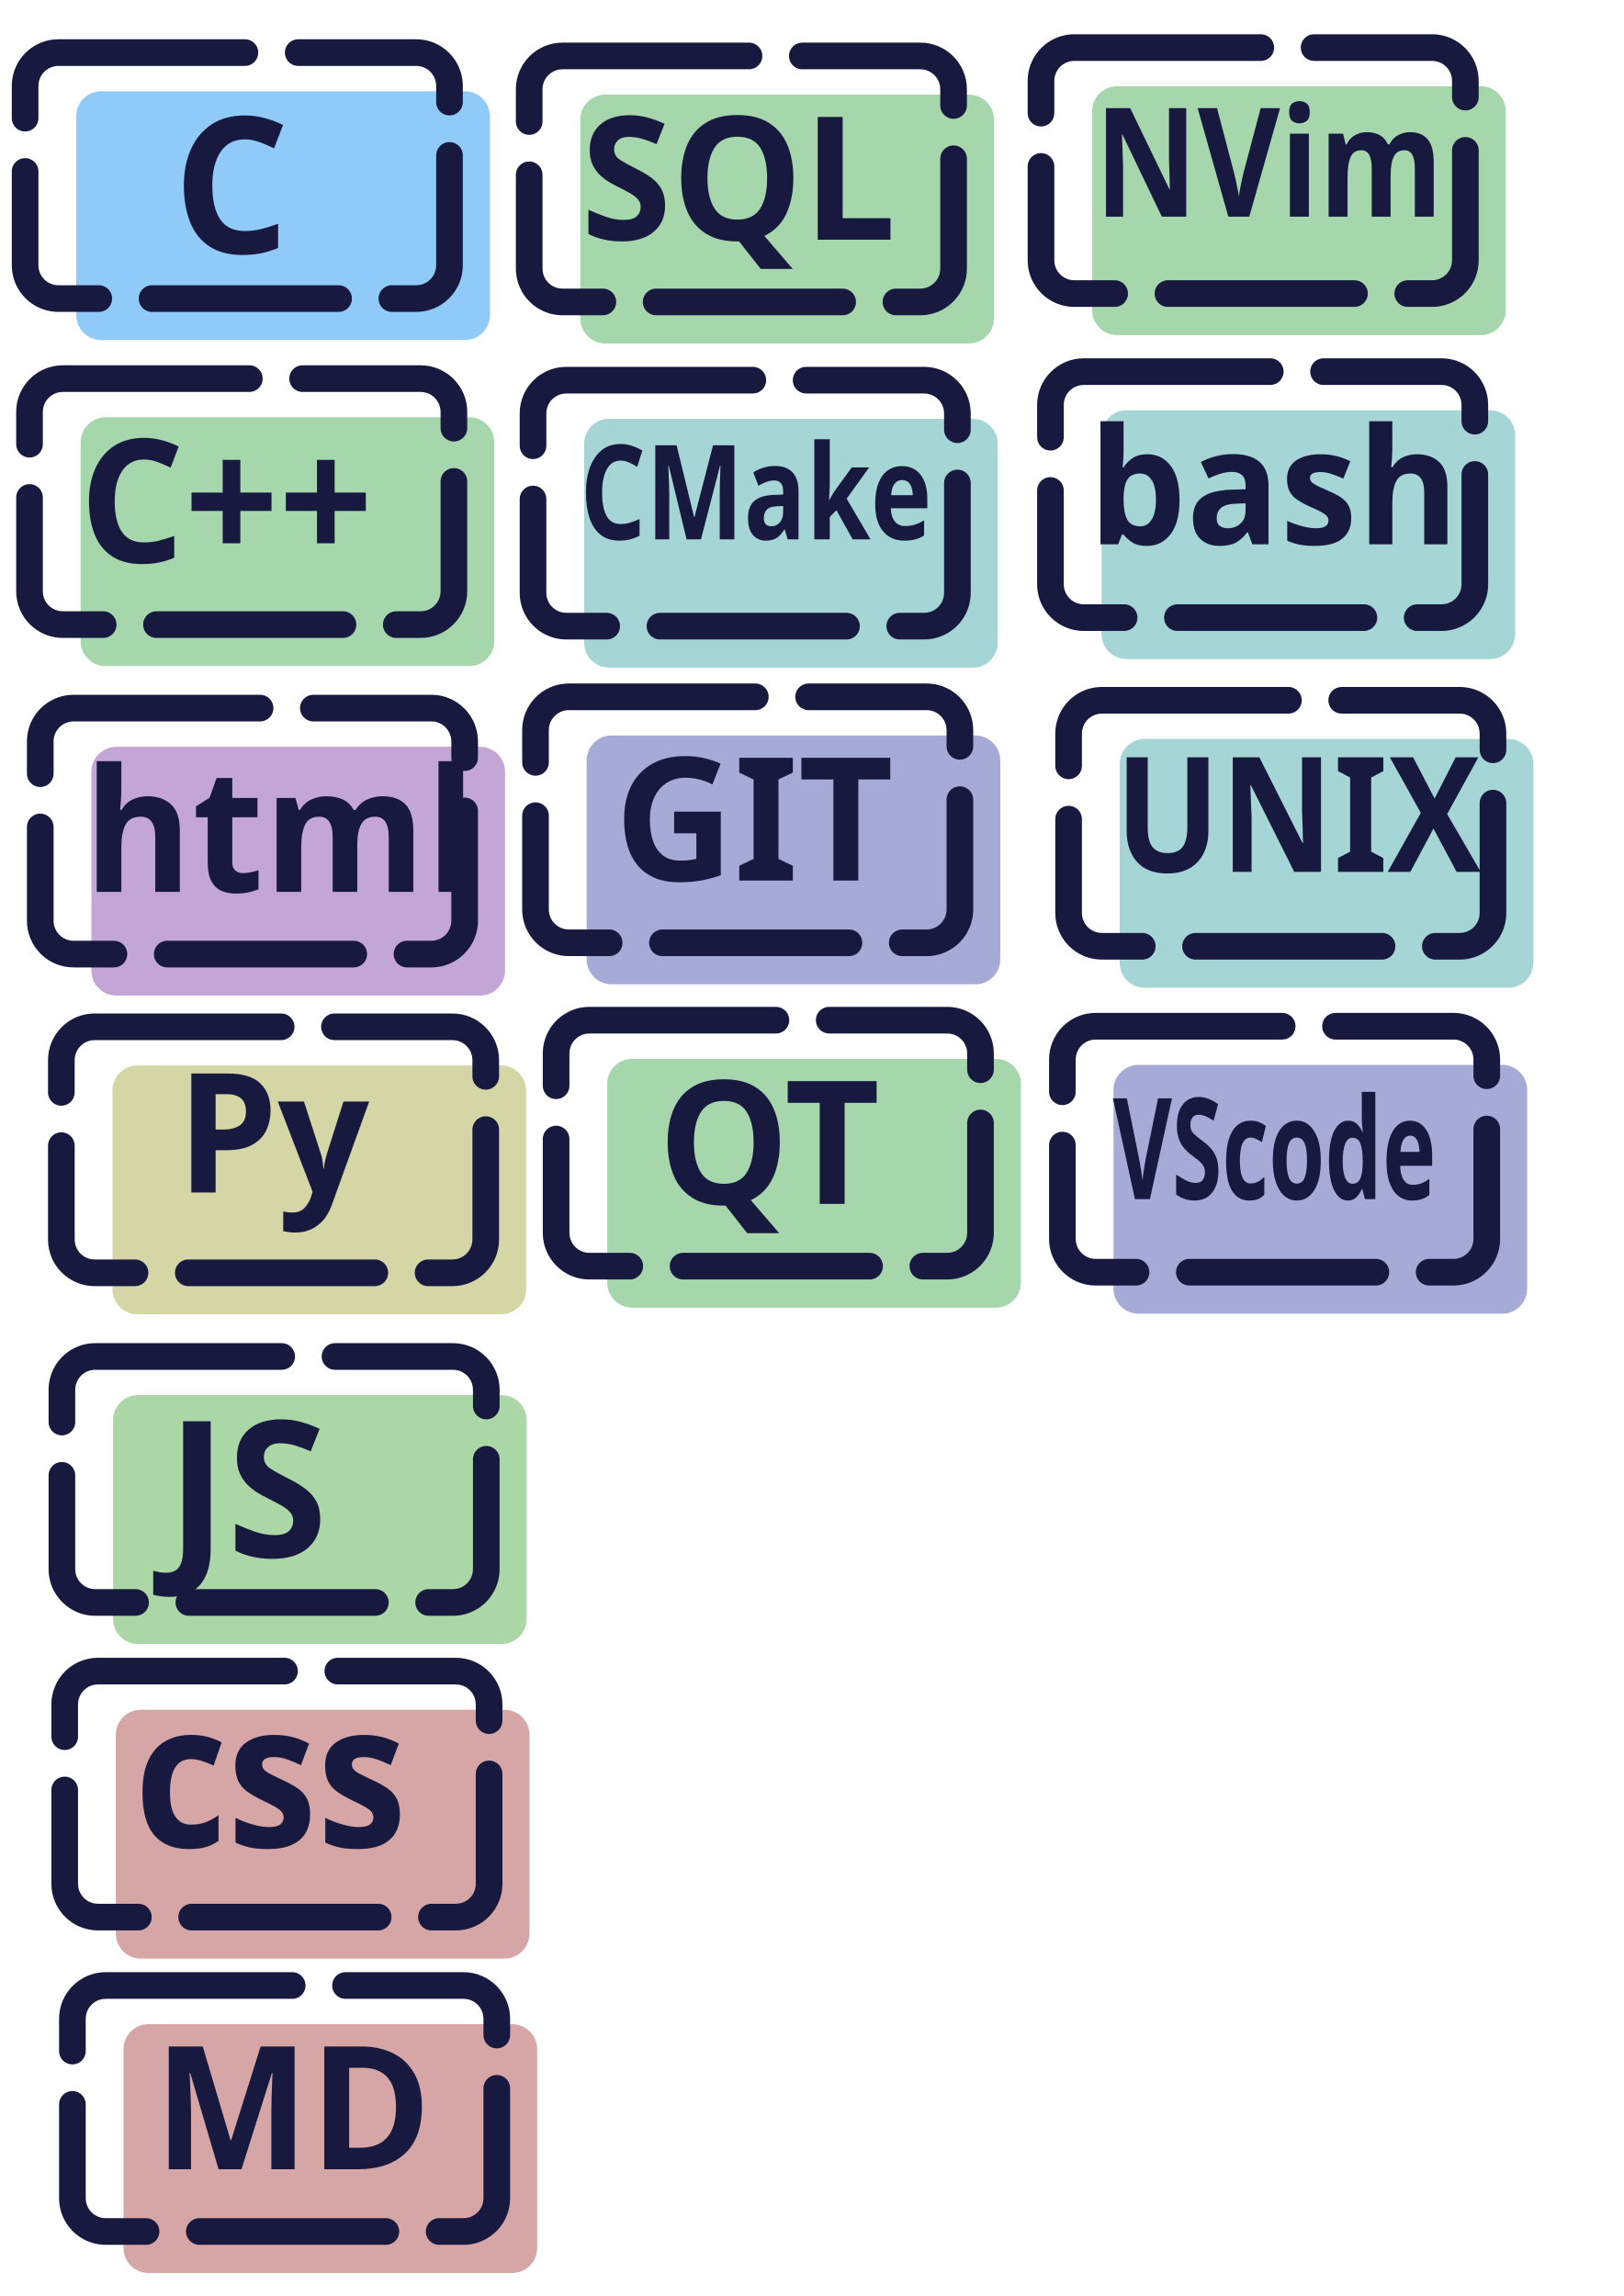
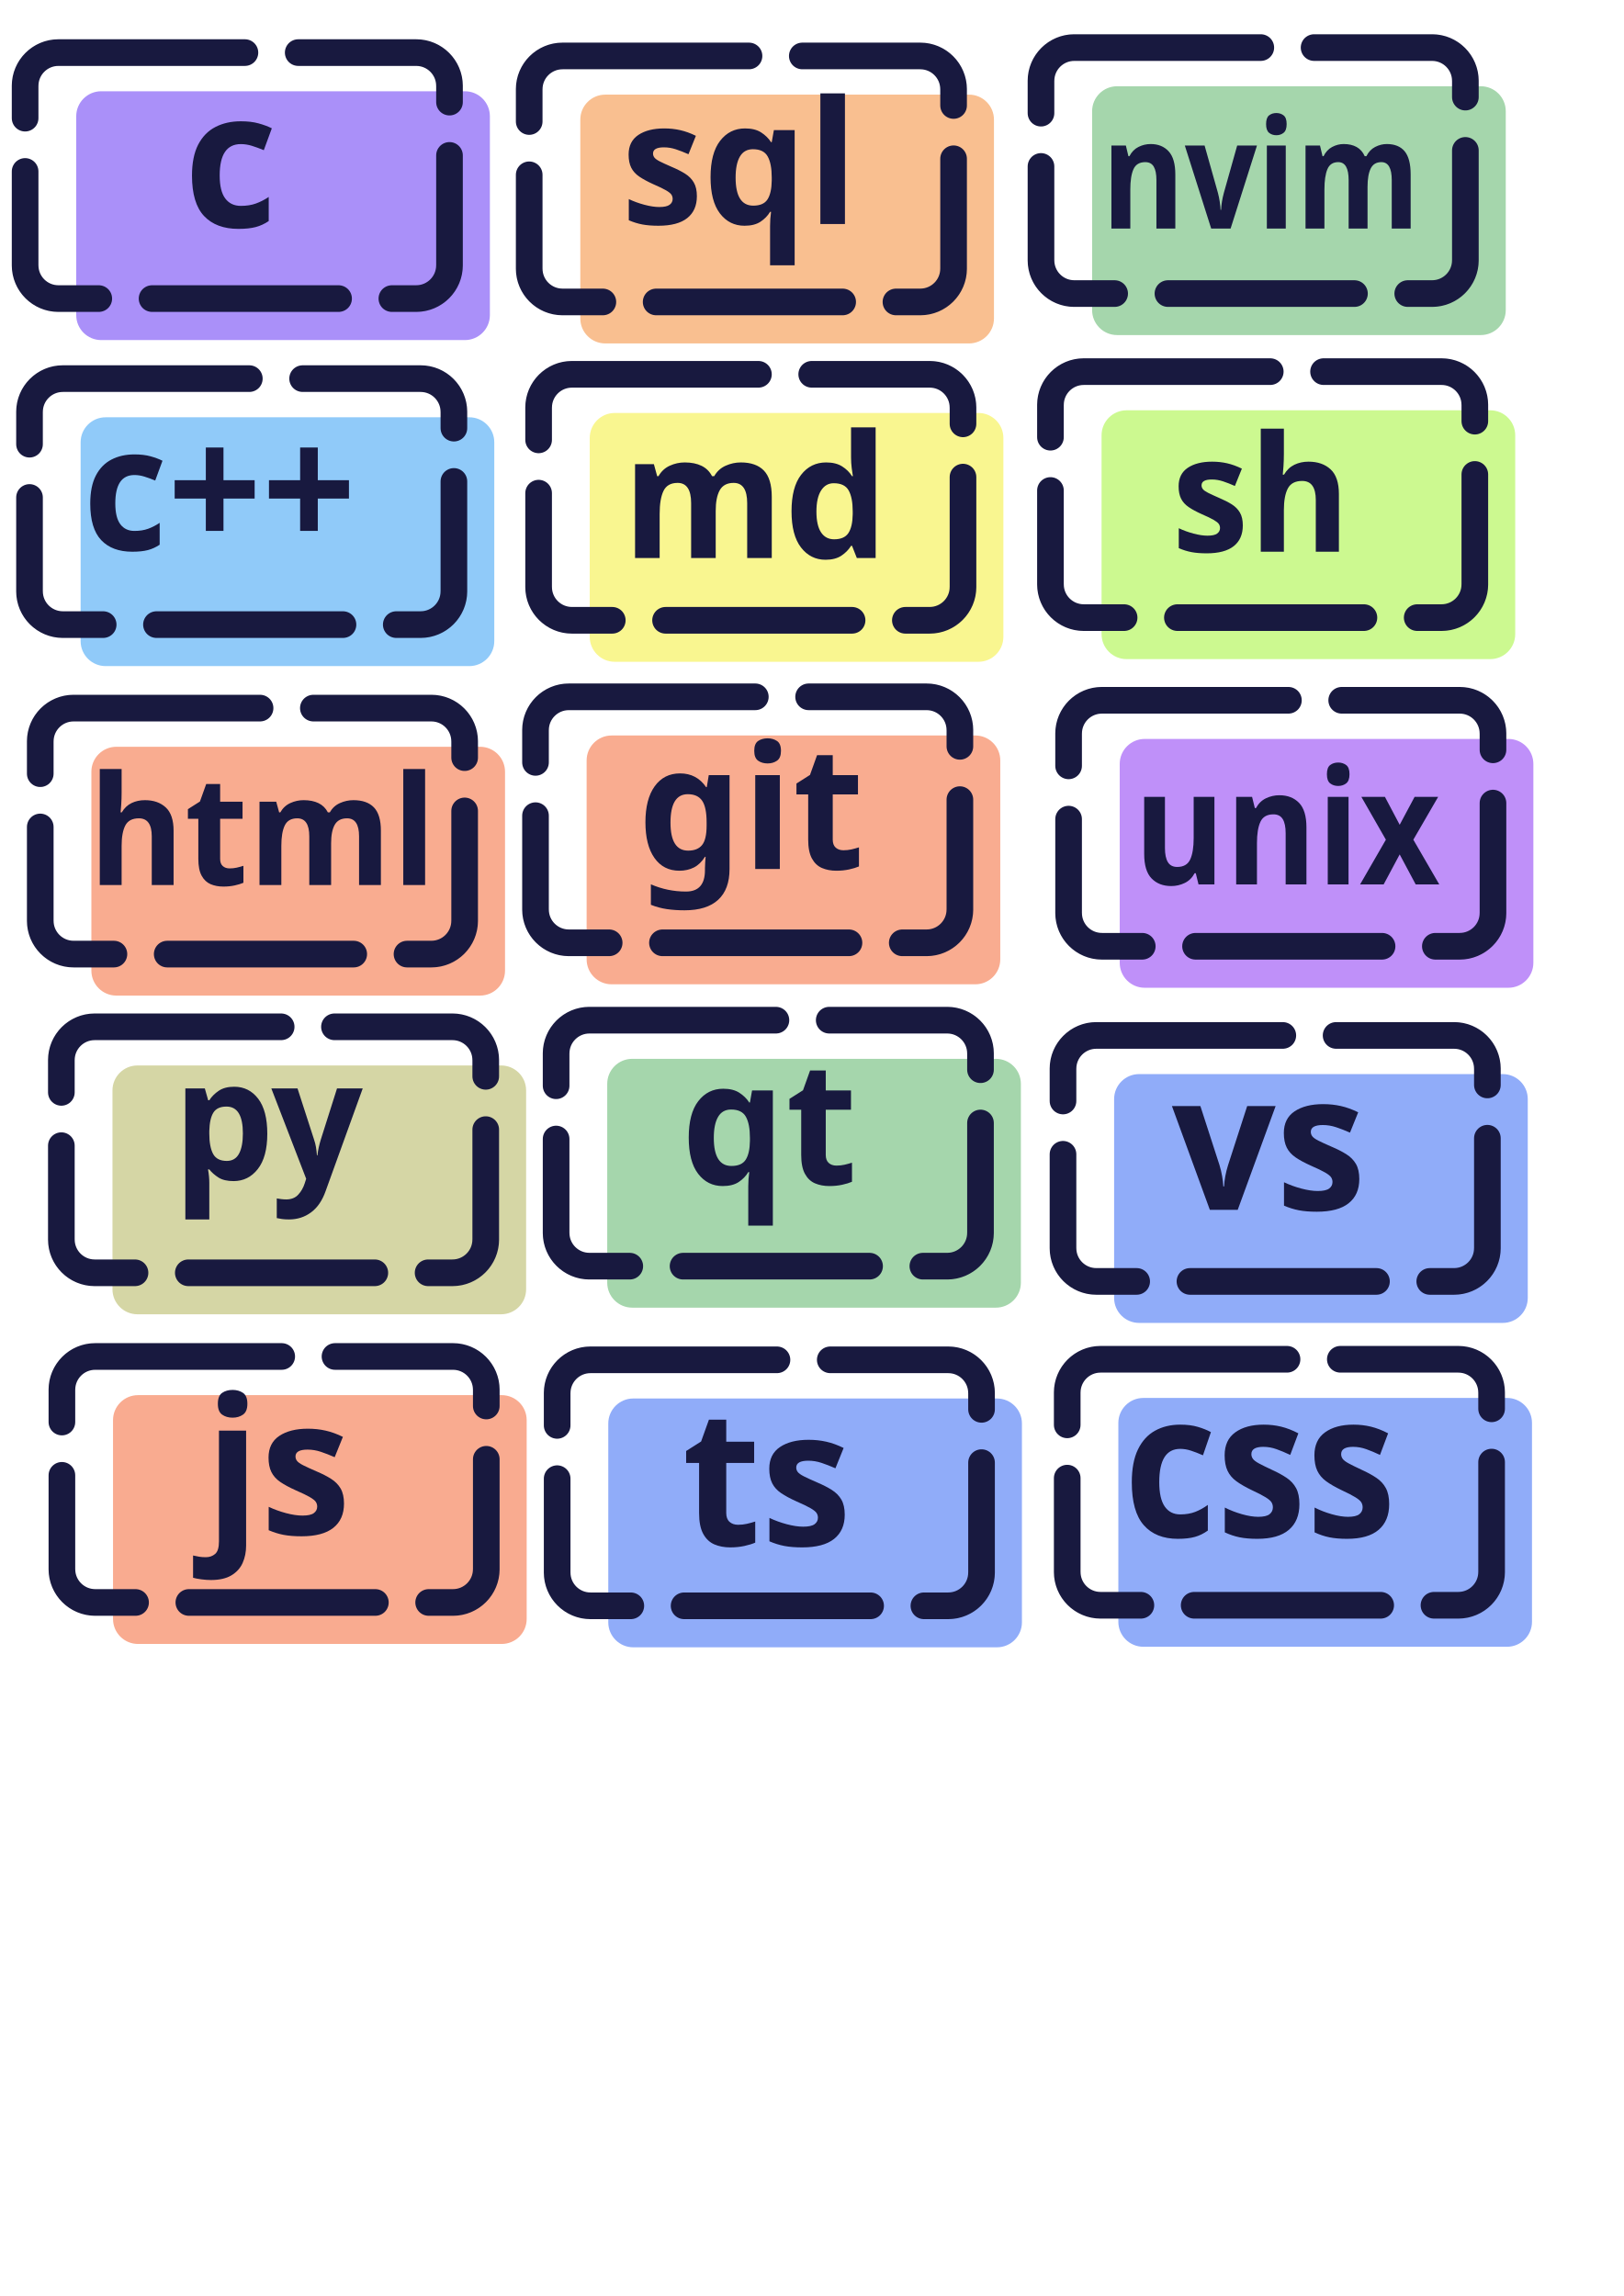
<svg xmlns="http://www.w3.org/2000/svg" width="210mm" height="297mm" viewBox="0 0 210 297" version="1.1" id="svg1" xml:space="preserve">
  <defs id="defs1">
    <rect x="360.203" y="438.134" width="288.243" height="213.332" id="rect4" />
    <rect x="414.315" y="132.782" width="277.216" height="178.223" id="rect3" />
    <rect x="343.313" y="112.03" width="137.259" height="65.945" id="rect2-0-0-9-6-6" />
    <rect x="360.203" y="438.134" width="288.243" height="213.332" id="rect4-2" />
    <rect x="360.203" y="438.134" width="288.243" height="213.332" id="rect4-6" />
    <rect x="360.203" y="438.134" width="288.243" height="213.332" id="rect4-2-7" />
    <rect x="360.203" y="438.134" width="288.243" height="213.332" id="rect4-5" />
    <rect x="360.203" y="438.134" width="288.243" height="213.332" id="rect4-6-2" />
    <rect x="360.203" y="438.134" width="288.243" height="213.332" id="rect4-2-7-1" />
    <rect x="360.203" y="438.134" width="288.243" height="213.332" id="rect4-5-0" />
    <rect x="360.203" y="438.134" width="288.243" height="213.332" id="rect4-55" />
    <rect x="360.203" y="438.134" width="288.243" height="213.332" id="rect4-5-4" />
    <rect x="360.203" y="438.134" width="288.243" height="213.332" id="rect4-55-3" />
    <rect x="360.203" y="438.134" width="288.243" height="213.332" id="rect4-2-7-1-9" />
    <rect x="360.203" y="438.134" width="288.243" height="213.332" id="rect4-55-3-3" />
    <rect x="360.203" y="438.134" width="288.243" height="213.332" id="rect4-5-4-8" />
    <rect x="360.203" y="438.134" width="288.243" height="213.332" id="rect4-2-7-1-9-6" />
+     <rect x="360.203" y="438.134" width="288.243" height="213.332" id="rect4-2-7-7" />
+     <rect x="360.203" y="438.134" width="288.243" height="213.332" id="rect4-2-7-2" />
+     <rect x="360.203" y="438.134" width="288.243" height="213.332" id="rect4-2-7-2-2" />
+     <rect x="360.203" y="438.134" width="288.243" height="213.332" id="rect4-2-7-1-2" />
  </defs>
  <g id="layer1">
-     <rect style="fill:#a5d6ac;stroke:#a5d6a7;stroke-width:0;stroke-linecap:round;stroke-miterlimit:4.3;stroke-dasharray:none" id="rect1" width="53.499" height="32.186" x="10.428" y="53.978" ry="3.232" />
+     <rect style="fill:#90caf9;stroke:#a5d6a7;stroke-width:0;stroke-linecap:round;stroke-miterlimit:4.3;stroke-dasharray:none;fill-opacity:1" id="rect1" width="53.499" height="32.186" x="10.428" y="53.978" ry="3.232" />
    <rect style="fill:none;stroke:#18193f;stroke-width:3.446;stroke-linecap:round;stroke-linejoin:miter;stroke-miterlimit:4.3;stroke-dasharray:24.123, 6.892;stroke-dashoffset:0;stroke-opacity:1;paint-order:normal" id="rect2" width="54.887" height="31.82" x="3.817" y="48.976" ry="4.306" />
-     <text xml:space="preserve" transform="matrix(0.2221217,0,0,0.2317255,-69.73695,-49.31059)" id="text3" style="font-style:normal;font-variant:normal;font-weight:600;font-stretch:normal;font-size:96px;font-family:'SF Pro Rounded';-inkscape-font-specification:'SF Pro Rounded, Semi-Bold';font-variant-ligatures:normal;font-variant-caps:normal;font-variant-numeric:normal;font-variant-east-asian:normal;white-space:pre;shape-inside:url(#rect4);fill:#18193f;fill-opacity:1;stroke:#18193f;stroke-width:0;stroke-linecap:round;stroke-linejoin:miter;stroke-miterlimit:4.3;stroke-dasharray:none;stroke-dashoffset:0;stroke-opacity:1;paint-order:normal">
-       <tspan x="360.203" y="526.729" id="tspan1">C++</tspan>
+     <text xml:space="preserve" transform="matrix(0.2221217,0,0,0.2317255,-69.29511,-50.90943)" id="text3" style="font-style:normal;font-variant:normal;font-weight:600;font-stretch:normal;font-size:96px;font-family:'SF Pro Rounded';-inkscape-font-specification:'SF Pro Rounded, Semi-Bold';font-variant-ligatures:normal;font-variant-caps:normal;font-variant-numeric:normal;font-variant-east-asian:normal;white-space:pre;shape-inside:url(#rect4);display:inline;fill:#18193f;fill-opacity:1;stroke:#18193f;stroke-width:0;stroke-linecap:round;stroke-linejoin:miter;stroke-miterlimit:4.3;stroke-dasharray:none;stroke-dashoffset:0;stroke-opacity:1;paint-order:normal">
+       <tspan x="360.203" y="526.729" id="tspan1">c++</tspan>
    </text>
  </g>
  <g id="layer5" style="opacity:1">
-     <rect style="fill:#c3a5d6;fill-opacity:1;stroke:#a5d6a7;stroke-width:0;stroke-linecap:round;stroke-miterlimit:4.3;stroke-dasharray:none" id="rect1-1" width="53.499" height="32.186" x="11.818" y="96.599" ry="3.232" />
+     <rect style="fill:#f9ac90;fill-opacity:1;stroke:#a5d6a7;stroke-width:0;stroke-linecap:round;stroke-miterlimit:4.3;stroke-dasharray:none" id="rect1-1" width="53.499" height="32.186" x="11.818" y="96.599" ry="3.232" />
    <rect style="fill:none;stroke:#18193f;stroke-width:3.446;stroke-linecap:round;stroke-linejoin:miter;stroke-miterlimit:4.3;stroke-dasharray:24.123, 6.892;stroke-dashoffset:0;stroke-opacity:1;paint-order:normal" id="rect2-2" width="54.887" height="31.82" x="5.207" y="91.597" ry="4.306" />
-     <text xml:space="preserve" transform="matrix(0.2221217,0,0,0.2317255,-69.15921,-6.689371)" id="text3-64" style="font-style:normal;font-variant:normal;font-weight:600;font-stretch:normal;font-size:96px;font-family:'SF Pro Rounded';-inkscape-font-specification:'SF Pro Rounded, Semi-Bold';font-variant-ligatures:normal;font-variant-caps:normal;font-variant-numeric:normal;font-variant-east-asian:normal;white-space:pre;shape-inside:url(#rect4-5);display:inline;fill:#18193f;fill-opacity:1;stroke:#18193f;stroke-width:0;stroke-linecap:round;stroke-linejoin:miter;stroke-miterlimit:4.3;stroke-dasharray:none;stroke-dashoffset:0;stroke-opacity:1;paint-order:normal">
+     <text xml:space="preserve" transform="matrix(0.1972308,0,0,0.2057584,-59.61257,6.107904)" id="text3-64" style="font-style:normal;font-variant:normal;font-weight:600;font-stretch:normal;font-size:96px;font-family:'SF Pro Rounded';-inkscape-font-specification:'SF Pro Rounded, Semi-Bold';font-variant-ligatures:normal;font-variant-caps:normal;font-variant-numeric:normal;font-variant-east-asian:normal;white-space:pre;shape-inside:url(#rect4-5);display:inline;fill:#18193f;fill-opacity:1;stroke:#18193f;stroke-width:0;stroke-linecap:round;stroke-linejoin:miter;stroke-miterlimit:4.3;stroke-dasharray:none;stroke-dashoffset:0;stroke-opacity:1;paint-order:normal">
      <tspan x="360.203" y="526.729" id="tspan2">html</tspan>
    </text>
  </g>
  <g id="layer8">
-     <rect style="opacity:1;fill:#d6a5a6;fill-opacity:1;stroke:#a5d6a7;stroke-width:0;stroke-linecap:round;stroke-miterlimit:4.3;stroke-dasharray:none" id="rect1-1-2" width="53.499" height="32.186" x="15.975" y="261.838" ry="3.232" />
-     <rect style="opacity:1;fill:none;stroke:#18193f;stroke-width:3.446;stroke-linecap:round;stroke-linejoin:miter;stroke-miterlimit:4.3;stroke-dasharray:24.123, 6.892;stroke-dashoffset:0;stroke-opacity:1;paint-order:normal" id="rect2-2-2" width="54.887" height="31.82" x="9.364" y="256.836" ry="4.306" />
-     <text xml:space="preserve" transform="matrix(0.2221217,0,0,0.2317255,-60.09801,158.5498)" id="text3-64-6" style="font-style:normal;font-variant:normal;font-weight:600;font-stretch:normal;font-size:96px;font-family:'SF Pro Rounded';-inkscape-font-specification:'SF Pro Rounded, Semi-Bold';font-variant-ligatures:normal;font-variant-caps:normal;font-variant-numeric:normal;font-variant-east-asian:normal;white-space:pre;shape-inside:url(#rect4-5-0);display:inline;opacity:1;fill:#18193f;fill-opacity:1;stroke:#18193f;stroke-width:0;stroke-linecap:round;stroke-linejoin:miter;stroke-miterlimit:4.3;stroke-dasharray:none;stroke-dashoffset:0;stroke-opacity:1;paint-order:normal">
-       <tspan x="360.203" y="526.729" id="tspan3">MD</tspan>
+     <rect style="opacity:1;fill:#f9f690;fill-opacity:1;stroke:#a5d6a7;stroke-width:0;stroke-linecap:round;stroke-miterlimit:4.3;stroke-dasharray:none" id="rect1-1-2" width="53.499" height="32.186" x="76.273" y="53.42" ry="3.232" />
+     <rect style="opacity:1;fill:none;stroke:#18193f;stroke-width:3.446;stroke-linecap:round;stroke-linejoin:miter;stroke-miterlimit:4.3;stroke-dasharray:24.123, 6.892;stroke-dashoffset:0;stroke-opacity:1;paint-order:normal" id="rect2-2-2" width="54.887" height="31.82" x="69.661" y="48.418" ry="4.306" />
+     <text xml:space="preserve" transform="matrix(0.2221217,0,0,0.2317255,0.464572,-49.87021)" id="text3-64-6" style="font-style:normal;font-variant:normal;font-weight:600;font-stretch:normal;font-size:96px;font-family:'SF Pro Rounded';-inkscape-font-specification:'SF Pro Rounded, Semi-Bold';font-variant-ligatures:normal;font-variant-caps:normal;font-variant-numeric:normal;font-variant-east-asian:normal;white-space:pre;shape-inside:url(#rect4-5-0);display:inline;opacity:1;fill:#18193f;fill-opacity:1;stroke:#18193f;stroke-width:0;stroke-linecap:round;stroke-linejoin:miter;stroke-miterlimit:4.3;stroke-dasharray:none;stroke-dashoffset:0;stroke-opacity:1;paint-order:normal">
+       <tspan x="360.203" y="526.729" id="tspan3">md</tspan>
    </text>
  </g>
  <g id="layer3" style="opacity:1">
    <rect style="fill:#d5d6a5;fill-opacity:1;stroke:#a5d6a7;stroke-width:0;stroke-linecap:round;stroke-miterlimit:4.3;stroke-dasharray:none" id="rect1-2" width="53.499" height="32.186" x="14.546" y="137.824" ry="3.232" />
    <rect style="fill:none;stroke:#18193f;stroke-width:3.446;stroke-linecap:round;stroke-linejoin:miter;stroke-miterlimit:4.3;stroke-dasharray:24.123, 6.892;stroke-dashoffset:0;stroke-opacity:1;paint-order:normal" id="rect2-0" width="54.887" height="31.82" x="7.935" y="132.823" ry="4.306" />
-     <text xml:space="preserve" transform="matrix(0.212134,0,0,0.220135,-53.5355,37.91218)" id="text3-6" style="font-style:normal;font-variant:normal;font-weight:600;font-stretch:normal;font-size:97.95px;font-family:'SF Pro Rounded';-inkscape-font-specification:'SF Pro Rounded, Semi-Bold';font-variant-ligatures:normal;font-variant-caps:normal;font-variant-numeric:normal;font-variant-east-asian:normal;white-space:pre;shape-inside:url(#rect4-6);display:inline;fill:#18193f;fill-opacity:1;stroke:#18193f;stroke-width:0;stroke-linecap:round;stroke-linejoin:miter;stroke-miterlimit:4.3;stroke-dasharray:none;stroke-dashoffset:0;stroke-opacity:1;paint-order:normal">
-       <tspan x="360.203" y="528.528" id="tspan4">Py</tspan>
+     <text xml:space="preserve" transform="matrix(0.212134,0,0,0.220135,-54.05801,36.21711)" id="text3-6" style="font-style:normal;font-variant:normal;font-weight:600;font-stretch:normal;font-size:97.95px;font-family:'SF Pro Rounded';-inkscape-font-specification:'SF Pro Rounded, Semi-Bold';font-variant-ligatures:normal;font-variant-caps:normal;font-variant-numeric:normal;font-variant-east-asian:normal;white-space:pre;shape-inside:url(#rect4-6);display:inline;fill:#18193f;fill-opacity:1;stroke:#18193f;stroke-width:0;stroke-linecap:round;stroke-linejoin:miter;stroke-miterlimit:4.3;stroke-dasharray:none;stroke-dashoffset:0;stroke-opacity:1;paint-order:normal">
+       <tspan x="360.203" y="528.528" id="tspan4">py</tspan>
    </text>
  </g>
  <g id="layer6" style="opacity:1">
-     <rect style="opacity:1;fill:#d6a5a6;fill-opacity:1;stroke:#a5d6a7;stroke-width:0;stroke-linecap:round;stroke-miterlimit:4.3;stroke-dasharray:none" id="rect1-2-2" width="53.499" height="32.186" x="14.98" y="221.168" ry="3.232" />
-     <rect style="opacity:1;fill:none;stroke:#18193f;stroke-width:3.446;stroke-linecap:round;stroke-linejoin:miter;stroke-miterlimit:4.3;stroke-dasharray:24.123, 6.892;stroke-dashoffset:0;stroke-opacity:1;paint-order:normal" id="rect2-0-6" width="54.887" height="31.82" x="8.369" y="216.166" ry="4.306" />
-     <text xml:space="preserve" transform="matrix(0.2384968,0,0,0.2663538,-68.52687,98.14911)" id="text3-6-9" style="font-style:normal;font-variant:normal;font-weight:600;font-stretch:normal;font-size:97.95px;font-family:'SF Pro Rounded';-inkscape-font-specification:'SF Pro Rounded, Semi-Bold';font-variant-ligatures:normal;font-variant-caps:normal;font-variant-numeric:normal;font-variant-east-asian:normal;white-space:pre;shape-inside:url(#rect4-6-2);display:inline;opacity:1;fill:#18193f;fill-opacity:1;stroke:#18193f;stroke-width:0;stroke-linecap:round;stroke-linejoin:miter;stroke-miterlimit:4.3;stroke-dasharray:none;stroke-dashoffset:0;stroke-opacity:1;paint-order:normal">
+     <rect style="opacity:1;fill:#90acf9;fill-opacity:1;stroke:#a5d6a7;stroke-width:0;stroke-linecap:round;stroke-miterlimit:4.3;stroke-dasharray:none" id="rect1-2-2" width="53.499" height="32.186" x="144.64" y="180.832" ry="3.232" />
+     <rect style="opacity:1;fill:none;stroke:#18193f;stroke-width:3.446;stroke-linecap:round;stroke-linejoin:miter;stroke-miterlimit:4.3;stroke-dasharray:24.123, 6.892;stroke-dashoffset:0;stroke-opacity:1;paint-order:normal" id="rect2-0-6" width="54.887" height="31.82" x="138.028" y="175.83" ry="4.306" />
+     <text xml:space="preserve" transform="matrix(0.2384968,0,0,0.2663538,59.42188,58.01694)" id="text3-6-9" style="font-style:normal;font-variant:normal;font-weight:600;font-stretch:normal;font-size:97.95px;font-family:'SF Pro Rounded';-inkscape-font-specification:'SF Pro Rounded, Semi-Bold';font-variant-ligatures:normal;font-variant-caps:normal;font-variant-numeric:normal;font-variant-east-asian:normal;white-space:pre;shape-inside:url(#rect4-6-2);display:inline;opacity:1;fill:#18193f;fill-opacity:1;stroke:#18193f;stroke-width:0;stroke-linecap:round;stroke-linejoin:miter;stroke-miterlimit:4.3;stroke-dasharray:none;stroke-dashoffset:0;stroke-opacity:1;paint-order:normal">
      <tspan x="360.203" y="528.528" id="tspan5">css</tspan>
    </text>
  </g>
  <g id="layer9">
-     <rect style="fill:#a5d6ac;stroke:#a5d6a7;stroke-width:0;stroke-linecap:round;stroke-miterlimit:4.3;stroke-dasharray:none" id="rect1-7" width="53.499" height="32.186" x="75.054" y="12.24" ry="3.232" />
+     <rect style="fill:#f9bf90;stroke:#a5d6a7;stroke-width:0;stroke-linecap:round;stroke-miterlimit:4.3;stroke-dasharray:none;fill-opacity:1" id="rect1-7" width="53.499" height="32.186" x="75.054" y="12.24" ry="3.232" />
    <rect style="fill:none;stroke:#18193f;stroke-width:3.446;stroke-linecap:round;stroke-linejoin:miter;stroke-miterlimit:4.3;stroke-dasharray:24.123, 6.892;stroke-dashoffset:0;stroke-opacity:1;paint-order:normal" id="rect2-1" width="54.887" height="31.82" x="68.443" y="7.238" ry="4.306" />
-     <text xml:space="preserve" transform="matrix(0.2221217,0,0,0.2317255,-4.887521,-91.04879)" id="text3-7" style="font-style:normal;font-variant:normal;font-weight:600;font-stretch:normal;font-size:96px;font-family:'SF Pro Rounded';-inkscape-font-specification:'SF Pro Rounded, Semi-Bold';font-variant-ligatures:normal;font-variant-caps:normal;font-variant-numeric:normal;font-variant-east-asian:normal;white-space:pre;shape-inside:url(#rect4-55);display:inline;fill:#18193f;fill-opacity:1;stroke:#18193f;stroke-width:0;stroke-linecap:round;stroke-linejoin:miter;stroke-miterlimit:4.3;stroke-dasharray:none;stroke-dashoffset:0;stroke-opacity:1;paint-order:normal">
-       <tspan x="360.203" y="526.729" id="tspan6">SQL</tspan>
+     <text xml:space="preserve" transform="matrix(0.2221217,0,0,0.2317255,0.3340786,-93.07669)" id="text3-7" style="font-style:normal;font-variant:normal;font-weight:600;font-stretch:normal;font-size:96px;font-family:'SF Pro Rounded';-inkscape-font-specification:'SF Pro Rounded, Semi-Bold';font-variant-ligatures:normal;font-variant-caps:normal;font-variant-numeric:normal;font-variant-east-asian:normal;white-space:pre;shape-inside:url(#rect4-55);display:inline;fill:#18193f;fill-opacity:1;stroke:#18193f;stroke-width:0;stroke-linecap:round;stroke-linejoin:miter;stroke-miterlimit:4.3;stroke-dasharray:none;stroke-dashoffset:0;stroke-opacity:1;paint-order:normal">
+       <tspan x="360.203" y="526.729" id="tspan6">sql</tspan>
    </text>
  </g>
  <g id="layer12">
-     <rect style="fill:#a5d6d5;fill-opacity:1;stroke:#a5d6a7;stroke-width:0;stroke-linecap:round;stroke-miterlimit:4.3;stroke-dasharray:none" id="rect1-5-1-2-7" width="53.499" height="32.186" x="144.817" y="95.586" ry="3.232" />
+     <rect style="fill:#bf90f9;fill-opacity:1;stroke:#a5d6a7;stroke-width:0;stroke-linecap:round;stroke-miterlimit:4.3;stroke-dasharray:none" id="rect1-5-1-2-7" width="53.499" height="32.186" x="144.817" y="95.586" ry="3.232" />
    <rect style="fill:none;stroke:#18193f;stroke-width:3.446;stroke-linecap:round;stroke-linejoin:miter;stroke-miterlimit:4.3;stroke-dasharray:24.123, 6.892;stroke-dashoffset:0;stroke-opacity:1;paint-order:normal" id="rect2-9-6-6-7" width="54.887" height="31.82" x="138.206" y="90.585" ry="4.306" />
-     <text xml:space="preserve" transform="matrix(0.2107982,0,0,0.2425967,68.25599,-12.6578)" id="text3-9-3-9-4" style="font-style:normal;font-variant:normal;font-weight:600;font-stretch:normal;font-size:85.523px;font-family:'SF Pro Rounded';-inkscape-font-specification:'SF Pro Rounded, Semi-Bold';font-variant-ligatures:normal;font-variant-caps:normal;font-variant-numeric:normal;font-variant-east-asian:normal;white-space:pre;shape-inside:url(#rect4-2-7-1-9);display:inline;fill:#18193f;fill-opacity:1;stroke:#18193f;stroke-width:0;stroke-linecap:round;stroke-linejoin:miter;stroke-miterlimit:4.3;stroke-dasharray:none;stroke-dashoffset:0;stroke-opacity:1;paint-order:normal">
-       <tspan x="360.203" y="517.059" id="tspan7">UNIX</tspan>
+     <text xml:space="preserve" transform="matrix(0.2107982,0,0,0.2425967,70.69876,-11.02982)" id="text3-9-3-9-4" style="font-style:normal;font-variant:normal;font-weight:600;font-stretch:normal;font-size:85.523px;font-family:'SF Pro Rounded';-inkscape-font-specification:'SF Pro Rounded, Semi-Bold';font-variant-ligatures:normal;font-variant-caps:normal;font-variant-numeric:normal;font-variant-east-asian:normal;white-space:pre;shape-inside:url(#rect4-2-7-1-9);display:inline;fill:#18193f;fill-opacity:1;stroke:#18193f;stroke-width:0;stroke-linecap:round;stroke-linejoin:miter;stroke-miterlimit:4.3;stroke-dasharray:none;stroke-dashoffset:0;stroke-opacity:1;paint-order:normal">
+       <tspan x="360.203" y="517.059" id="tspan7">unix</tspan>
    </text>
  </g>
  <g id="layer11">
    <rect style="fill:#a5d6ac;stroke:#a5d6a7;stroke-width:0;stroke-linecap:round;stroke-miterlimit:4.3;stroke-dasharray:none" id="rect1-7-4" width="53.499" height="32.186" x="78.535" y="136.966" ry="3.232" />
    <rect style="fill:none;stroke:#18193f;stroke-width:3.446;stroke-linecap:round;stroke-linejoin:miter;stroke-miterlimit:4.3;stroke-dasharray:24.123, 6.892;stroke-dashoffset:0;stroke-opacity:1;paint-order:normal" id="rect2-1-3" width="54.887" height="31.82" x="71.924" y="131.965" ry="4.306" />
-     <text xml:space="preserve" transform="matrix(0.2221217,0,0,0.2317255,5.111852,33.67804)" id="text3-7-6" style="font-style:normal;font-variant:normal;font-weight:600;font-stretch:normal;font-size:96px;font-family:'SF Pro Rounded';-inkscape-font-specification:'SF Pro Rounded, Semi-Bold';font-variant-ligatures:normal;font-variant-caps:normal;font-variant-numeric:normal;font-variant-east-asian:normal;white-space:pre;shape-inside:url(#rect4-55-3);display:inline;fill:#18193f;fill-opacity:1;stroke:#18193f;stroke-width:0;stroke-linecap:round;stroke-linejoin:miter;stroke-miterlimit:4.3;stroke-dasharray:none;stroke-dashoffset:0;stroke-opacity:1;paint-order:normal">
-       <tspan x="360.203" y="526.729" id="tspan8">QT</tspan>
-     </text>
-   </g>
-   <g id="layer13" style="opacity:1">
-     <rect style="fill:#a5abd6;fill-opacity:1;stroke:#a5d6a7;stroke-width:0;stroke-linecap:round;stroke-miterlimit:4.3;stroke-dasharray:none" id="rect1-1-3-9" width="53.499" height="32.186" x="144.016" y="137.749" ry="3.232" />
-     <rect style="fill:none;stroke:#18193f;stroke-width:3.446;stroke-linecap:round;stroke-linejoin:miter;stroke-miterlimit:4.3;stroke-dasharray:24.123, 6.892;stroke-dashoffset:0;stroke-opacity:1;paint-order:normal" id="rect2-2-0-3" width="54.887" height="31.82" x="137.404" y="132.747" ry="4.306" />
-     <text xml:space="preserve" transform="matrix(0.1510673,0,0,0.234744,89.52755,35.41926)" id="text3-64-2-8" style="font-style:normal;font-variant:normal;font-weight:600;font-stretch:normal;font-size:77.748px;font-family:'SF Pro Rounded';-inkscape-font-specification:'SF Pro Rounded, Semi-Bold';font-variant-ligatures:normal;font-variant-caps:normal;font-variant-numeric:normal;font-variant-east-asian:normal;white-space:pre;shape-inside:url(#rect4-5-4-8);display:inline;fill:#18193f;fill-opacity:1;stroke:#18193f;stroke-width:0;stroke-linecap:round;stroke-linejoin:miter;stroke-miterlimit:4.3;stroke-dasharray:none;stroke-dashoffset:0;stroke-opacity:1;paint-order:normal">
-       <tspan x="360.203" y="509.884" id="tspan9">VScode</tspan>
-     </text>
-   </g>
-   <g id="layer15">
-     <rect style="fill:#a5d6d5;fill-opacity:1;stroke:#a5d6a7;stroke-width:0;stroke-linecap:round;stroke-miterlimit:4.3;stroke-dasharray:none" id="rect1-5-1-2-7-2" width="53.499" height="32.186" x="75.549" y="54.178" ry="3.232" />
-     <rect style="fill:none;stroke:#18193f;stroke-width:3.446;stroke-linecap:round;stroke-linejoin:miter;stroke-miterlimit:4.3;stroke-dasharray:24.123, 6.892;stroke-dashoffset:0;stroke-opacity:1;paint-order:normal" id="rect2-9-6-6-7-3" width="54.887" height="31.82" x="68.938" y="49.177" ry="4.306" />
-     <text xml:space="preserve" transform="matrix(0.1567048,0,0,0.1991364,18.5604,-33.2018)" id="text3-9-3-9-4-8" style="font-style:normal;font-variant:normal;font-weight:600;font-stretch:normal;font-size:85.523px;font-family:'SF Pro Rounded';-inkscape-font-specification:'SF Pro Rounded, Semi-Bold';font-variant-ligatures:normal;font-variant-caps:normal;font-variant-numeric:normal;font-variant-east-asian:normal;white-space:pre;shape-inside:url(#rect4-2-7-1-9-6);display:inline;fill:#18193f;fill-opacity:1;stroke:#18193f;stroke-width:0;stroke-linecap:round;stroke-linejoin:miter;stroke-miterlimit:4.3;stroke-dasharray:none;stroke-dashoffset:0;stroke-opacity:1;paint-order:normal">
-       <tspan x="360.203" y="517.059" id="tspan10">CMake</tspan>
+     <text xml:space="preserve" transform="matrix(0.2221217,0,0,0.2317255,8.110501,31.14506)" id="text3-7-6" style="font-style:normal;font-variant:normal;font-weight:600;font-stretch:normal;font-size:96px;font-family:'SF Pro Rounded';-inkscape-font-specification:'SF Pro Rounded, Semi-Bold';font-variant-ligatures:normal;font-variant-caps:normal;font-variant-numeric:normal;font-variant-east-asian:normal;white-space:pre;shape-inside:url(#rect4-55-3);display:inline;fill:#18193f;fill-opacity:1;stroke:#18193f;stroke-width:0;stroke-linecap:round;stroke-linejoin:miter;stroke-miterlimit:4.3;stroke-dasharray:none;stroke-dashoffset:0;stroke-opacity:1;paint-order:normal">
+       <tspan x="360.203" y="526.729" id="tspan8">qt</tspan>
    </text>
  </g>
  <g id="layer14" style="opacity:1">
    <rect style="fill:#a5d6ac;stroke:#a5d6a7;stroke-width:0;stroke-linecap:round;stroke-miterlimit:4.3;stroke-dasharray:none" id="rect1-7-4-7" width="53.499" height="32.186" x="141.247" y="11.157" ry="3.232" />
    <rect style="fill:none;stroke:#18193f;stroke-width:3.446;stroke-linecap:round;stroke-linejoin:miter;stroke-miterlimit:4.3;stroke-dasharray:24.123, 6.892;stroke-dashoffset:0;stroke-opacity:1;paint-order:normal" id="rect2-1-3-4" width="54.887" height="31.82" x="134.635" y="6.155" ry="4.306" />
-     <text xml:space="preserve" transform="matrix(0.1708196,0,0,0.2048873,80.03367,-79.89064)" id="text3-7-6-9" style="font-style:normal;font-variant:normal;font-weight:600;font-stretch:normal;font-size:96px;font-family:'SF Pro Rounded';-inkscape-font-specification:'SF Pro Rounded, Semi-Bold';font-variant-ligatures:normal;font-variant-caps:normal;font-variant-numeric:normal;font-variant-east-asian:normal;white-space:pre;shape-inside:url(#rect4-55-3-3);display:inline;opacity:1;fill:#18193f;fill-opacity:1;stroke:#18193f;stroke-width:0;stroke-linecap:round;stroke-linejoin:miter;stroke-miterlimit:4.3;stroke-dasharray:none;stroke-dashoffset:0;stroke-opacity:1;paint-order:normal">
-       <tspan x="360.203" y="526.729" id="tspan11">NVim</tspan>
+     <text xml:space="preserve" transform="matrix(0.1708196,0,0,0.2048873,80.93448,-78.35233)" id="text3-7-6-9" style="font-style:normal;font-variant:normal;font-weight:600;font-stretch:normal;font-size:96px;font-family:'SF Pro Rounded';-inkscape-font-specification:'SF Pro Rounded, Semi-Bold';font-variant-ligatures:normal;font-variant-caps:normal;font-variant-numeric:normal;font-variant-east-asian:normal;white-space:pre;shape-inside:url(#rect4-55-3-3);display:inline;opacity:1;fill:#18193f;fill-opacity:1;stroke:#18193f;stroke-width:0;stroke-linecap:round;stroke-linejoin:miter;stroke-miterlimit:4.3;stroke-dasharray:none;stroke-dashoffset:0;stroke-opacity:1;paint-order:normal">
+       <tspan x="360.203" y="526.729" id="tspan9">nvim</tspan>
    </text>
  </g>
  <g id="layer10">
-     <rect style="opacity:1;fill:#a5abd6;fill-opacity:1;stroke:#a5d6a7;stroke-width:0;stroke-linecap:round;stroke-miterlimit:4.3;stroke-dasharray:none" id="rect1-1-3" width="53.499" height="32.186" x="75.871" y="95.139" ry="3.232" />
+     <rect style="opacity:1;fill:#f9ac90;fill-opacity:1;stroke:#a5d6a7;stroke-width:0;stroke-linecap:round;stroke-miterlimit:4.3;stroke-dasharray:none" id="rect1-1-3" width="53.499" height="32.186" x="75.871" y="95.139" ry="3.232" />
    <rect style="opacity:1;fill:none;stroke:#18193f;stroke-width:3.446;stroke-linecap:round;stroke-linejoin:miter;stroke-miterlimit:4.3;stroke-dasharray:24.123, 6.892;stroke-dashoffset:0;stroke-opacity:1;paint-order:normal" id="rect2-2-0" width="54.887" height="31.82" x="69.259" y="90.137" ry="4.306" />
-     <text xml:space="preserve" transform="matrix(0.2221217,0,0,0.2317255,-0.5204685,-8.149369)" id="text3-64-2" style="font-style:normal;font-variant:normal;font-weight:600;font-stretch:normal;font-size:96px;font-family:'SF Pro Rounded';-inkscape-font-specification:'SF Pro Rounded, Semi-Bold';font-variant-ligatures:normal;font-variant-caps:normal;font-variant-numeric:normal;font-variant-east-asian:normal;white-space:pre;shape-inside:url(#rect4-5-4);display:inline;opacity:1;fill:#18193f;fill-opacity:1;stroke:#18193f;stroke-width:0;stroke-linecap:round;stroke-linejoin:miter;stroke-miterlimit:4.3;stroke-dasharray:none;stroke-dashoffset:0;stroke-opacity:1;paint-order:normal">
-       <tspan x="360.203" y="526.729" id="tspan12">GIT</tspan>
+     <text xml:space="preserve" transform="matrix(0.2221217,0,0,0.2317255,2.509405,-9.645026)" id="text3-64-2" style="font-style:normal;font-variant:normal;font-weight:600;font-stretch:normal;font-size:96px;font-family:'SF Pro Rounded';-inkscape-font-specification:'SF Pro Rounded, Semi-Bold';font-variant-ligatures:normal;font-variant-caps:normal;font-variant-numeric:normal;font-variant-east-asian:normal;white-space:pre;shape-inside:url(#rect4-5-4);display:inline;opacity:1;fill:#18193f;fill-opacity:1;stroke:#18193f;stroke-width:0;stroke-linecap:round;stroke-linejoin:miter;stroke-miterlimit:4.3;stroke-dasharray:none;stroke-dashoffset:0;stroke-opacity:1;paint-order:normal">
+       <tspan x="360.203" y="526.729" id="tspan10">git</tspan>
    </text>
  </g>
  <g id="layer7">
-     <rect style="fill:#a5d6d5;fill-opacity:1;stroke:#a5d6a7;stroke-width:0;stroke-linecap:round;stroke-miterlimit:4.3;stroke-dasharray:none" id="rect1-5-1-2" width="53.499" height="32.186" x="142.47" y="53.074" ry="3.232" />
+     <rect style="fill:#ccf990;fill-opacity:1;stroke:#a5d6a7;stroke-width:0;stroke-linecap:round;stroke-miterlimit:4.3;stroke-dasharray:none" id="rect1-5-1-2" width="53.499" height="32.186" x="142.47" y="53.074" ry="3.232" />
    <rect style="fill:none;stroke:#18193f;stroke-width:3.446;stroke-linecap:round;stroke-linejoin:miter;stroke-miterlimit:4.3;stroke-dasharray:24.123, 6.892;stroke-dashoffset:0;stroke-opacity:1;paint-order:normal" id="rect2-9-6-6" width="54.887" height="31.82" x="135.859" y="48.072" ry="4.306" />
-     <text xml:space="preserve" transform="matrix(0.2344023,0,0,0.2448875,56.32922,-56.21457)" id="text3-9-3-9" style="font-style:normal;font-variant:normal;font-weight:600;font-stretch:normal;font-size:85.523px;font-family:'SF Pro Rounded';-inkscape-font-specification:'SF Pro Rounded, Semi-Bold';font-variant-ligatures:normal;font-variant-caps:normal;font-variant-numeric:normal;font-variant-east-asian:normal;white-space:pre;shape-inside:url(#rect4-2-7-1);display:inline;fill:#18193f;fill-opacity:1;stroke:#18193f;stroke-width:0;stroke-linecap:round;stroke-linejoin:miter;stroke-miterlimit:4.3;stroke-dasharray:none;stroke-dashoffset:0;stroke-opacity:1;paint-order:normal">
-       <tspan x="360.203" y="517.059" id="tspan13">bash</tspan>
+     <text xml:space="preserve" transform="matrix(0.2344023,0,0,0.2448875,67.1014,-55.25539)" id="text3-9-3-9" style="font-style:normal;font-variant:normal;font-weight:600;font-stretch:normal;font-size:85.523px;font-family:'SF Pro Rounded';-inkscape-font-specification:'SF Pro Rounded, Semi-Bold';font-variant-ligatures:normal;font-variant-caps:normal;font-variant-numeric:normal;font-variant-east-asian:normal;white-space:pre;shape-inside:url(#rect4-2-7-1);display:inline;fill:#18193f;fill-opacity:1;stroke:#18193f;stroke-width:0;stroke-linecap:round;stroke-linejoin:miter;stroke-miterlimit:4.3;stroke-dasharray:none;stroke-dashoffset:0;stroke-opacity:1;paint-order:normal">
+       <tspan x="360.203" y="517.059" id="tspan11">sh</tspan>
    </text>
  </g>
  <g id="layer2" style="opacity:1">
-     <rect style="fill:#90caf9;fill-opacity:1;stroke:#a5d6a7;stroke-width:0;stroke-linecap:round;stroke-miterlimit:4.3;stroke-dasharray:none" id="rect1-5" width="53.499" height="32.186" x="9.859" y="11.805" ry="3.232" />
+     <rect style="fill:#aa90f9;fill-opacity:1;stroke:#a5d6a7;stroke-width:0;stroke-linecap:round;stroke-miterlimit:4.3;stroke-dasharray:none" id="rect1-5" width="53.499" height="32.186" x="9.859" y="11.805" ry="3.232" />
    <rect style="fill:none;stroke:#18193f;stroke-width:3.446;stroke-linecap:round;stroke-linejoin:miter;stroke-miterlimit:4.3;stroke-dasharray:24.123, 6.892;stroke-dashoffset:0;stroke-opacity:1;paint-order:normal" id="rect2-9" width="54.887" height="31.82" x="3.248" y="6.803" ry="4.306" />
-     <text xml:space="preserve" transform="matrix(0.2221217,0,0,0.2317255,-57.59511,-91.48389)" id="text3-9" style="font-style:normal;font-variant:normal;font-weight:600;font-stretch:normal;font-size:106.12px;font-family:'SF Pro Rounded';-inkscape-font-specification:'SF Pro Rounded, Semi-Bold';font-variant-ligatures:normal;font-variant-caps:normal;font-variant-numeric:normal;font-variant-east-asian:normal;white-space:pre;shape-inside:url(#rect4-2);display:inline;fill:#18193f;fill-opacity:1;stroke:#18193f;stroke-width:0;stroke-linecap:round;stroke-linejoin:miter;stroke-miterlimit:4.3;stroke-dasharray:none;stroke-dashoffset:0;stroke-opacity:1;paint-order:normal">
-       <tspan x="360.203" y="536.068" id="tspan14">C</tspan>
+     <text xml:space="preserve" transform="matrix(0.2221217,0,0,0.2317255,-56.23947,-94.85925)" id="text3-9" style="font-style:normal;font-variant:normal;font-weight:600;font-stretch:normal;font-size:106.12px;font-family:'SF Pro Rounded';-inkscape-font-specification:'SF Pro Rounded, Semi-Bold';font-variant-ligatures:normal;font-variant-caps:normal;font-variant-numeric:normal;font-variant-east-asian:normal;white-space:pre;shape-inside:url(#rect4-2);display:inline;fill:#18193f;fill-opacity:1;stroke:#18193f;stroke-width:0;stroke-linecap:round;stroke-linejoin:miter;stroke-miterlimit:4.3;stroke-dasharray:none;stroke-dashoffset:0;stroke-opacity:1;paint-order:normal">
+       <tspan x="360.203" y="536.068" id="tspan12">c</tspan>
    </text>
  </g>
  <g id="layer4">
-     <rect style="opacity:1;fill:#abd6a5;fill-opacity:1;stroke:#a5d6a7;stroke-width:0;stroke-linecap:round;stroke-miterlimit:4.3;stroke-dasharray:none" id="rect1-5-1" width="53.499" height="32.186" x="14.618" y="180.469" ry="3.232" />
+     <rect style="opacity:1;fill:#f9ab90;fill-opacity:1;stroke:#a5d6a7;stroke-width:0;stroke-linecap:round;stroke-miterlimit:4.3;stroke-dasharray:none" id="rect1-5-1" width="53.499" height="32.186" x="14.618" y="180.469" ry="3.232" />
    <rect style="opacity:1;fill:none;stroke:#18193f;stroke-width:3.446;stroke-linecap:round;stroke-linejoin:miter;stroke-miterlimit:4.3;stroke-dasharray:24.123, 6.892;stroke-dashoffset:0;stroke-opacity:1;paint-order:normal" id="rect2-9-6" width="54.887" height="31.82" x="8.006" y="175.467" ry="4.306" />
-     <text xml:space="preserve" transform="matrix(0.2221217,0,0,0.2317255,-58.44407,77.18092)" id="text3-9-3" style="font-style:normal;font-variant:normal;font-weight:600;font-stretch:normal;font-size:106.12px;font-family:'SF Pro Rounded';-inkscape-font-specification:'SF Pro Rounded, Semi-Bold';font-variant-ligatures:normal;font-variant-caps:normal;font-variant-numeric:normal;font-variant-east-asian:normal;white-space:pre;shape-inside:url(#rect4-2-7);display:inline;opacity:1;fill:#18193f;fill-opacity:1;stroke:#18193f;stroke-width:0;stroke-linecap:round;stroke-linejoin:miter;stroke-miterlimit:4.3;stroke-dasharray:none;stroke-dashoffset:0;stroke-opacity:1;paint-order:normal">
-       <tspan x="360.203" y="536.068" id="tspan15">JS</tspan>
+     <text xml:space="preserve" transform="matrix(0.2221217,0,0,0.2317255,-53.52949,74.26183)" id="text3-9-3" style="font-style:normal;font-variant:normal;font-weight:600;font-stretch:normal;font-size:106.12px;font-family:'SF Pro Rounded';-inkscape-font-specification:'SF Pro Rounded, Semi-Bold';font-variant-ligatures:normal;font-variant-caps:normal;font-variant-numeric:normal;font-variant-east-asian:normal;white-space:pre;shape-inside:url(#rect4-2-7);display:inline;opacity:1;fill:#18193f;fill-opacity:1;stroke:#18193f;stroke-width:0;stroke-linecap:round;stroke-linejoin:miter;stroke-miterlimit:4.3;stroke-dasharray:none;stroke-dashoffset:0;stroke-opacity:1;paint-order:normal">
+       <tspan x="360.203" y="536.068" id="tspan13">js</tspan>
+     </text>
+   </g>
+   <g id="layer13">
+     <rect style="fill:#90acf9;fill-opacity:1;stroke:#a5d6a7;stroke-width:0;stroke-linecap:round;stroke-miterlimit:4.3;stroke-dasharray:none;opacity:1" id="rect1-5-1-0" width="53.499" height="32.186" x="78.671" y="180.902" ry="3.232" />
+     <rect style="fill:none;stroke:#18193f;stroke-width:3.446;stroke-linecap:round;stroke-linejoin:miter;stroke-miterlimit:4.3;stroke-dasharray:24.123, 6.892;stroke-dashoffset:0;stroke-opacity:1;paint-order:normal;opacity:1" id="rect2-9-6-9" width="54.887" height="31.82" x="72.059" y="175.9" ry="4.306" />
+     <text xml:space="preserve" transform="matrix(0.2221217,0,0,0.2317255,8.192801,75.69717)" id="text3-9-3-3" style="font-style:normal;font-variant:normal;font-weight:600;font-stretch:normal;font-size:106.12px;font-family:'SF Pro Rounded';-inkscape-font-specification:'SF Pro Rounded, Semi-Bold';font-variant-ligatures:normal;font-variant-caps:normal;font-variant-numeric:normal;font-variant-east-asian:normal;white-space:pre;shape-inside:url(#rect4-2-7-2);display:inline;fill:#18193f;fill-opacity:1;stroke:#18193f;stroke-width:0;stroke-linecap:round;stroke-linejoin:miter;stroke-miterlimit:4.3;stroke-dasharray:none;stroke-dashoffset:0;stroke-opacity:1;paint-order:normal">
+       <tspan x="360.203" y="536.068" id="tspan14">ts</tspan>
+     </text>
+   </g>
+   <g id="layer16">
+     <rect style="fill:#90acf9;fill-opacity:1;stroke:#a5d6a7;stroke-width:0;stroke-linecap:round;stroke-miterlimit:4.3;stroke-dasharray:none" id="rect1-5-1-0-1" width="53.499" height="32.186" x="144.093" y="138.94" ry="3.232" />
+     <rect style="fill:none;stroke:#18193f;stroke-width:3.446;stroke-linecap:round;stroke-linejoin:miter;stroke-miterlimit:4.3;stroke-dasharray:24.123, 6.892;stroke-dashoffset:0;stroke-opacity:1;paint-order:normal" id="rect2-9-6-9-8" width="54.887" height="31.82" x="137.482" y="133.938" ry="4.306" />
+     <text xml:space="preserve" transform="matrix(0.2221217,0,0,0.2317255,71.56091,32.27634)" id="text3-9-3-3-7" style="font-style:normal;font-variant:normal;font-weight:600;font-stretch:normal;font-size:106.12px;font-family:'SF Pro Rounded';-inkscape-font-specification:'SF Pro Rounded, Semi-Bold';font-variant-ligatures:normal;font-variant-caps:normal;font-variant-numeric:normal;font-variant-east-asian:normal;white-space:pre;shape-inside:url(#rect4-2-7-2-2);display:inline;fill:#18193f;fill-opacity:1;stroke:#18193f;stroke-width:0;stroke-linecap:round;stroke-linejoin:miter;stroke-miterlimit:4.3;stroke-dasharray:none;stroke-dashoffset:0;stroke-opacity:1;paint-order:normal">
+       <tspan x="360.203" y="536.068" id="tspan15">vs</tspan>
    </text>
  </g>
</svg>
